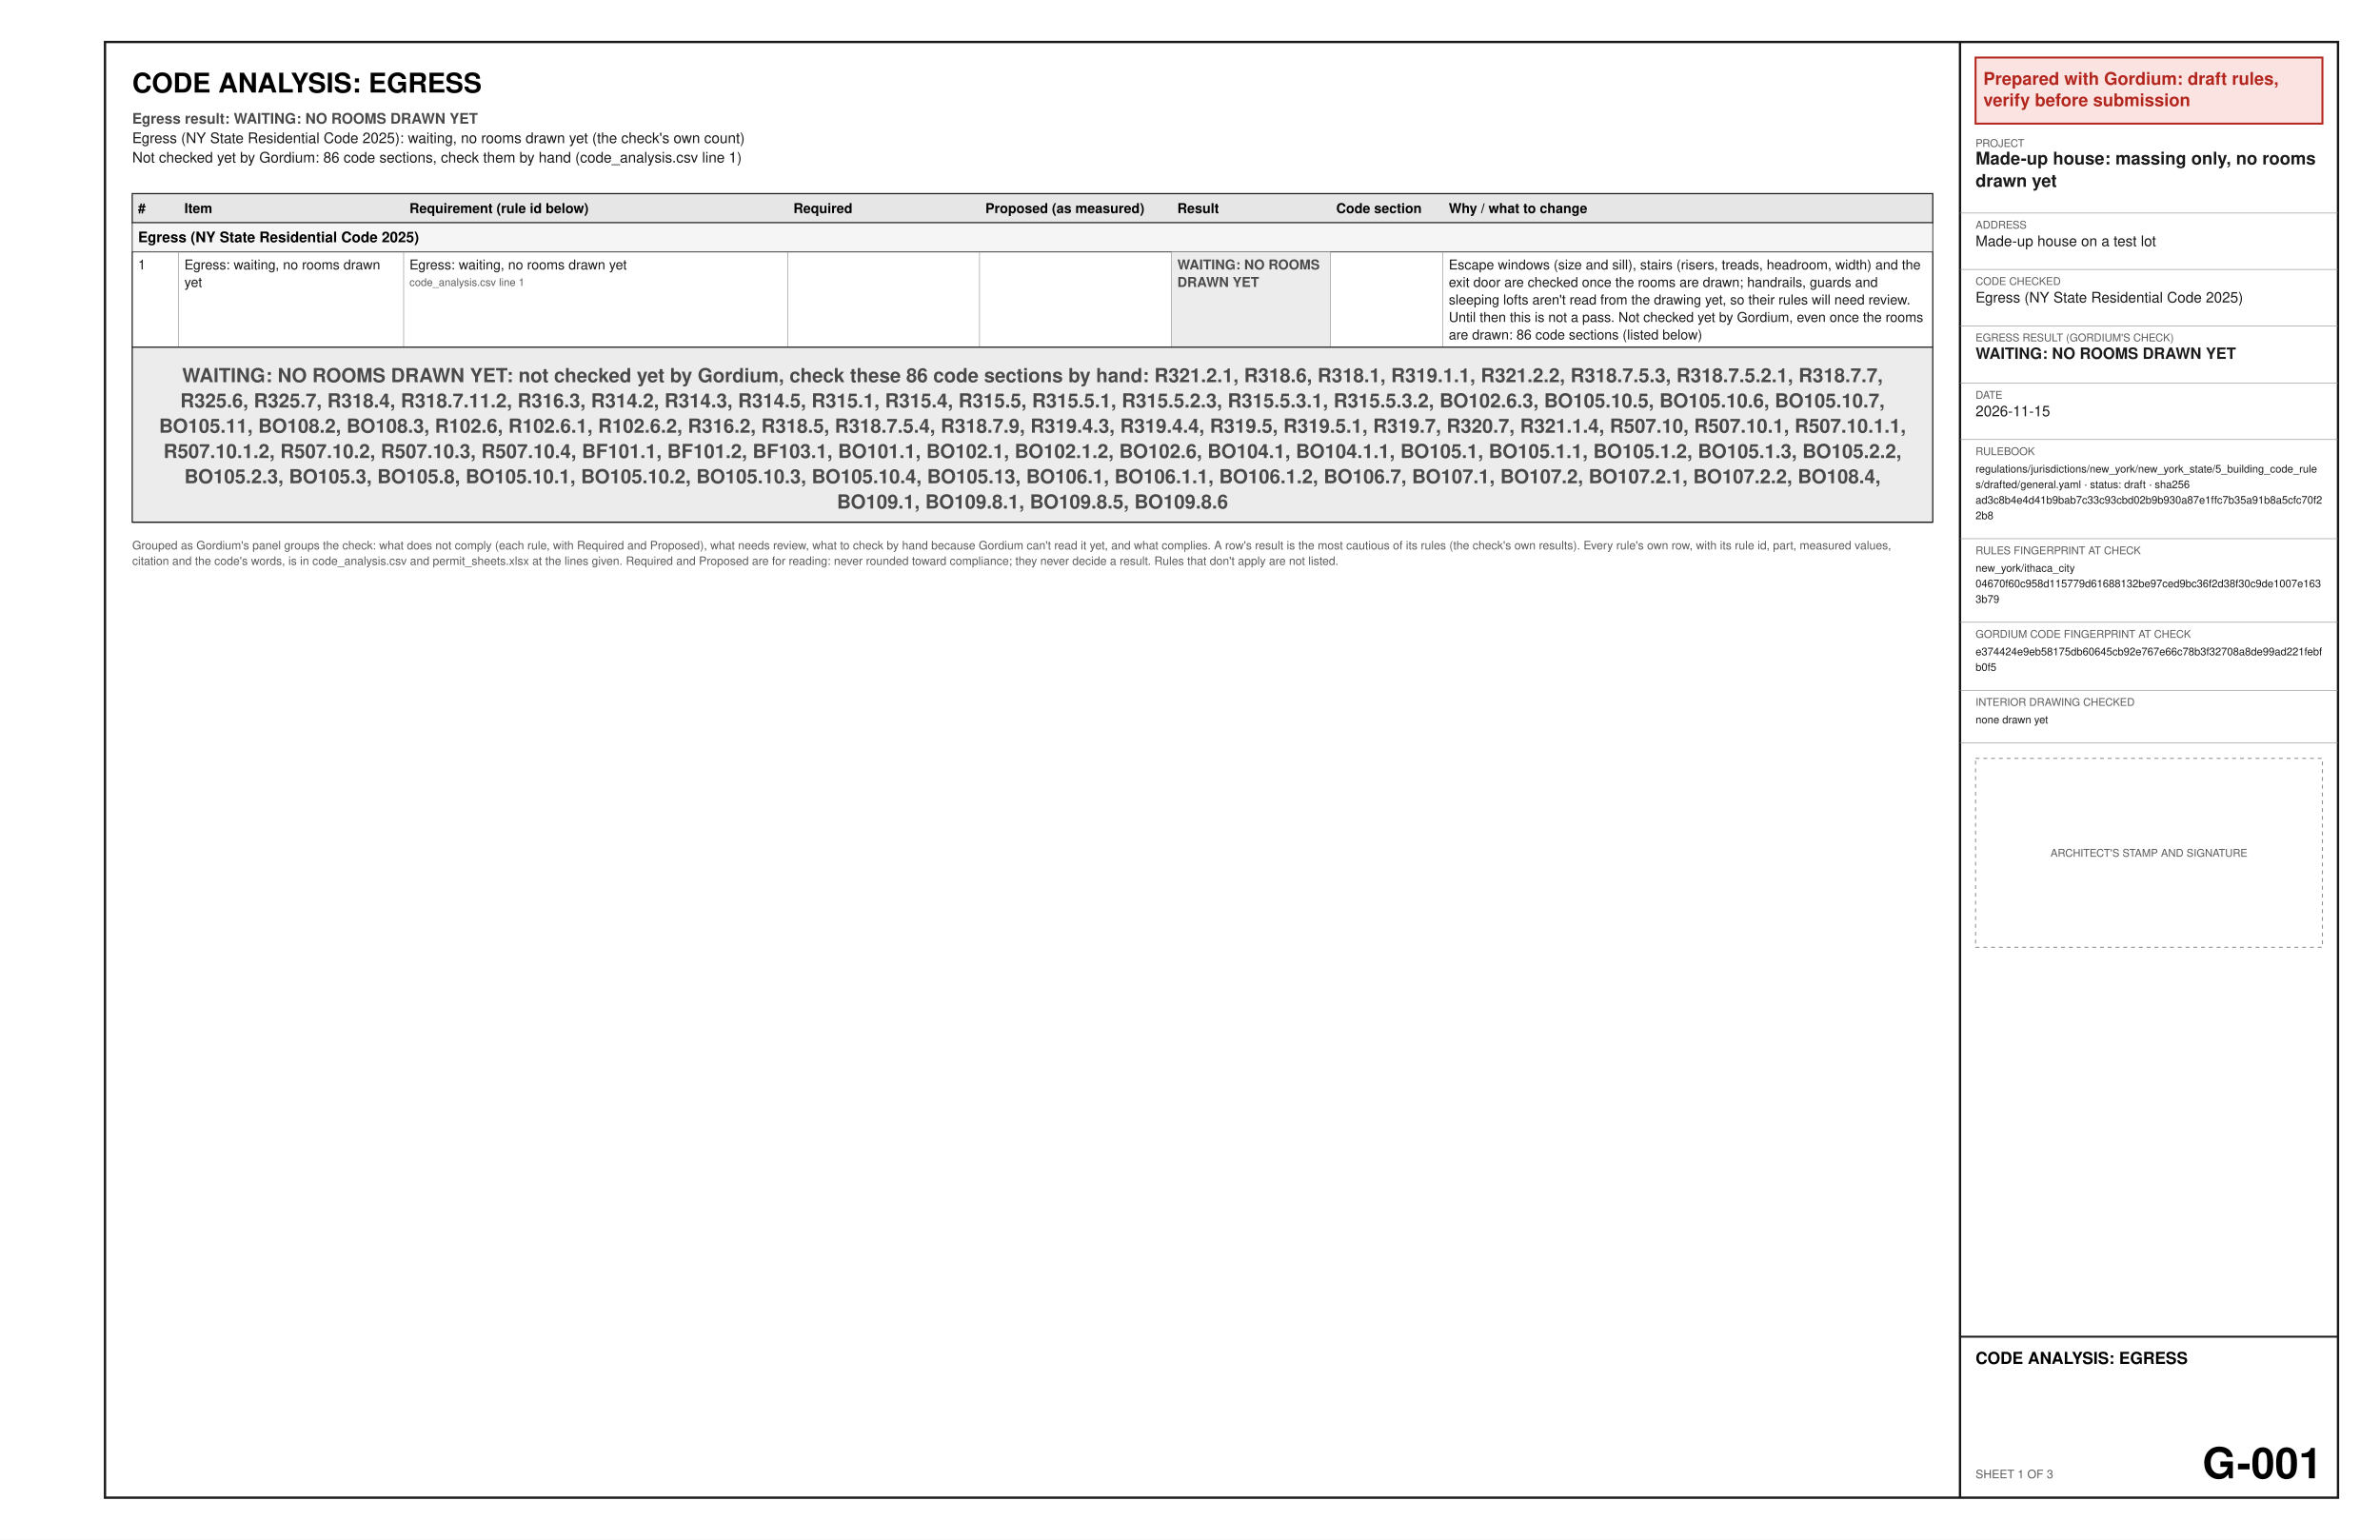
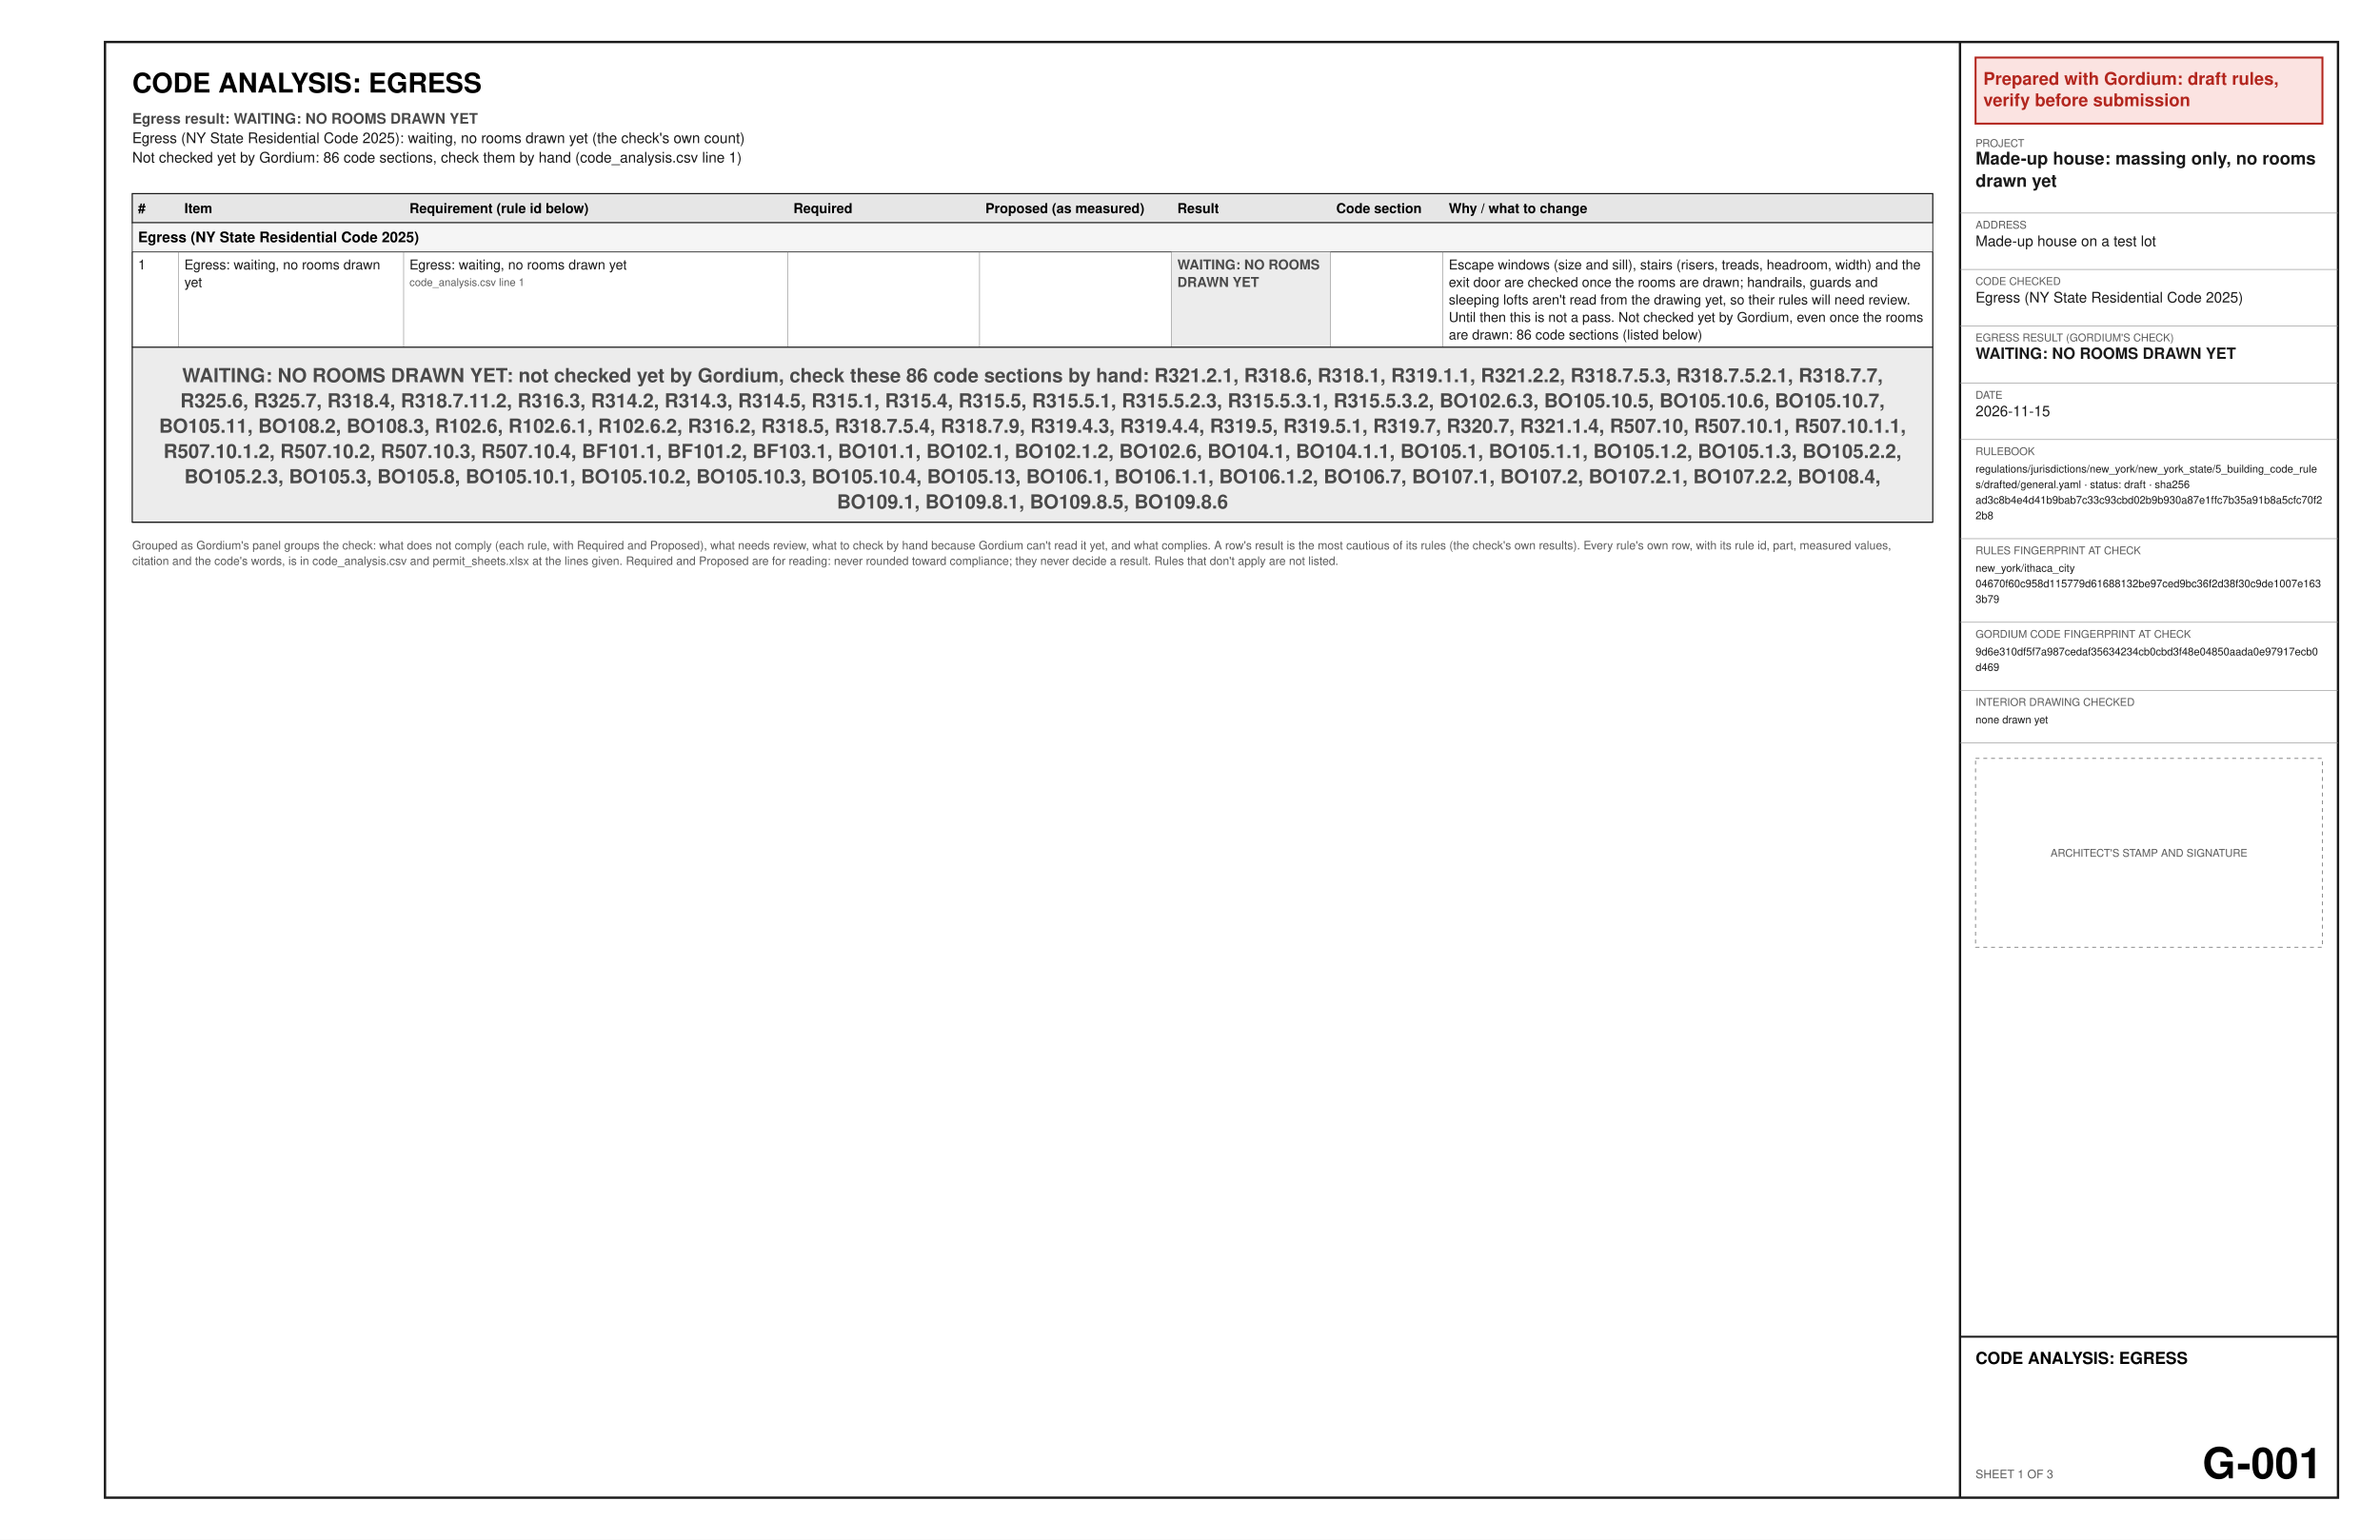
<svg xmlns="http://www.w3.org/2000/svg" width="17in" height="11in" viewBox="0 0 1224 792" font-family="Helvetica, Arial, sans-serif">
  <rect x="0" y="0" width="1224" height="792" fill="#ffffff" />
  <text x="68" y="47.6" font-size="14" font-weight="bold" text-anchor="start" fill="#000000" xml:space="preserve">CODE ANALYSIS: EGRESS</text>
  <text x="68" y="63.6" font-size="7.5" font-weight="bold" text-anchor="start" fill="#4a4a4a" xml:space="preserve">Egress result: WAITING: NO ROOMS DRAWN YET</text>
  <text x="68" y="73.6" font-size="7.5" text-anchor="start" fill="#1a1a1a" xml:space="preserve">Egress (NY State Residential Code 2025): waiting, no rooms drawn yet (the check's own count)</text>
  <text x="68" y="83.6" font-size="7.5" text-anchor="start" fill="#1a1a1a" xml:space="preserve">Not checked yet by Gordium: 86 code sections, check them by hand (code_analysis.csv line 1)</text>
  <polygon points="68,99.6 994,99.6 994,114.6 68,114.6" fill="#e6e6e6" stroke="#1a1a1a" stroke-width="0.6" />
  <text x="71" y="109.6" font-size="7" font-weight="bold" text-anchor="start" fill="#000000" xml:space="preserve">#</text>
  <text x="94.83" y="109.6" font-size="7" font-weight="bold" text-anchor="start" fill="#000000" xml:space="preserve">Item</text>
  <text x="210.58" y="109.6" font-size="7" font-weight="bold" text-anchor="start" fill="#000000" xml:space="preserve">Requirement (rule id below)</text>
  <text x="408.04" y="109.6" font-size="7" font-weight="bold" text-anchor="start" fill="#000000" xml:space="preserve">Required</text>
  <text x="506.76" y="109.6" font-size="7" font-weight="bold" text-anchor="start" fill="#000000" xml:space="preserve">Proposed (as measured)</text>
  <text x="605.49" y="109.6" font-size="7" font-weight="bold" text-anchor="start" fill="#000000" xml:space="preserve">Result</text>
  <text x="687.2" y="109.6" font-size="7" font-weight="bold" text-anchor="start" fill="#000000" xml:space="preserve">Code section</text>
  <text x="745.07" y="109.6" font-size="7" font-weight="bold" text-anchor="start" fill="#000000" xml:space="preserve">Why / what to change</text>
  <polygon points="68,114.6 994,114.6 994,129.6 68,129.6" fill="#f5f5f5" stroke="#1a1a1a" stroke-width="0.4" />
  <text x="71" y="124.6" font-size="7.5" font-weight="bold" text-anchor="start" fill="#000000" xml:space="preserve">Egress (NY State Residential Code 2025)</text>
  <text x="71" y="138.6" font-size="7" text-anchor="start" fill="#1a1a1a" xml:space="preserve">1</text>
  <text x="94.83" y="138.6" font-size="7" text-anchor="start" fill="#1a1a1a" xml:space="preserve">Egress: waiting, no rooms drawn</text>
  <text x="94.83" y="147.6" font-size="7" text-anchor="start" fill="#1a1a1a" xml:space="preserve">yet</text>
  <text x="210.58" y="138.6" font-size="7" text-anchor="start" fill="#1a1a1a" xml:space="preserve">Egress: waiting, no rooms drawn yet</text>
  <text x="210.58" y="147.1" font-size="5.5" text-anchor="start" fill="#5a5a5a" xml:space="preserve">code_analysis.csv line 1</text>
  <text x="408.04" y="138.6" font-size="7" text-anchor="start" fill="#1a1a1a" xml:space="preserve" />
  <text x="506.76" y="138.6" font-size="7" text-anchor="start" fill="#1a1a1a" xml:space="preserve" />
  <polygon points="602.49,129.6 684.2,129.6 684.2,178.6 602.49,178.6" fill="#ececec" />
  <text x="605.49" y="138.6" font-size="7" font-weight="bold" text-anchor="start" fill="#4a4a4a" xml:space="preserve">WAITING: NO ROOMS</text>
  <text x="605.49" y="147.6" font-size="7" font-weight="bold" text-anchor="start" fill="#4a4a4a" xml:space="preserve">DRAWN YET</text>
  <text x="687.2" y="138.6" font-size="7" text-anchor="start" fill="#1a1a1a" xml:space="preserve" />
  <text x="745.07" y="138.6" font-size="7" text-anchor="start" fill="#1a1a1a" xml:space="preserve">Escape windows (size and sill), stairs (risers, treads, headroom, width) and the</text>
  <text x="745.07" y="147.6" font-size="7" text-anchor="start" fill="#1a1a1a" xml:space="preserve">exit door are checked once the rooms are drawn; handrails, guards and</text>
  <text x="745.07" y="156.6" font-size="7" text-anchor="start" fill="#1a1a1a" xml:space="preserve">sleeping lofts aren't read from the drawing yet, so their rules will need review.</text>
  <text x="745.07" y="165.6" font-size="7" text-anchor="start" fill="#1a1a1a" xml:space="preserve">Until then this is not a pass. Not checked yet by Gordium, even once the rooms</text>
  <text x="745.07" y="174.6" font-size="7" text-anchor="start" fill="#1a1a1a" xml:space="preserve">are drawn: 86 code sections (listed below)</text>
  <line x1="68" y1="178.6" x2="994" y2="178.6" stroke="#8c8c8c" stroke-width="0.3" />
  <line x1="91.83" y1="129.6" x2="91.83" y2="178.6" stroke="#8c8c8c" stroke-width="0.3" />
  <line x1="207.58" y1="129.6" x2="207.58" y2="178.6" stroke="#8c8c8c" stroke-width="0.3" />
  <line x1="405.04" y1="129.6" x2="405.04" y2="178.6" stroke="#8c8c8c" stroke-width="0.3" />
  <line x1="503.76" y1="129.6" x2="503.76" y2="178.6" stroke="#8c8c8c" stroke-width="0.3" />
  <line x1="602.49" y1="129.6" x2="602.49" y2="178.6" stroke="#8c8c8c" stroke-width="0.3" />
  <line x1="684.2" y1="129.6" x2="684.2" y2="178.6" stroke="#8c8c8c" stroke-width="0.3" />
  <line x1="742.07" y1="129.6" x2="742.07" y2="178.6" stroke="#8c8c8c" stroke-width="0.3" />
  <line x1="68" y1="129.6" x2="68" y2="178.6" stroke="#1a1a1a" stroke-width="0.6" />
  <line x1="994" y1="129.6" x2="994" y2="178.6" stroke="#1a1a1a" stroke-width="0.6" />
  <polygon points="68,178.6 994,178.6 994,268.6 68,268.6" fill="#ececec" stroke="#1a1a1a" stroke-width="0.6" />
  <text x="531" y="196.6" font-size="10" font-weight="bold" text-anchor="middle" fill="#4a4a4a" xml:space="preserve">WAITING: NO ROOMS DRAWN YET: not checked yet by Gordium, check these 86 code sections by hand: R321.2.1, R318.6, R318.1, R319.1.1, R321.2.2, R318.7.5.3, R318.7.5.2.1, R318.7.7,</text>
  <text x="531" y="209.6" font-size="10" font-weight="bold" text-anchor="middle" fill="#4a4a4a" xml:space="preserve">R325.6, R325.7, R318.4, R318.7.11.2, R316.3, R314.2, R314.3, R314.5, R315.1, R315.4, R315.5, R315.5.1, R315.5.2.3, R315.5.3.1, R315.5.3.2, BO102.6.3, BO105.10.5, BO105.10.6, BO105.10.7,</text>
  <text x="531" y="222.6" font-size="10" font-weight="bold" text-anchor="middle" fill="#4a4a4a" xml:space="preserve">BO105.11, BO108.2, BO108.3, R102.6, R102.6.1, R102.6.2, R316.2, R318.5, R318.7.5.4, R318.7.9, R319.4.3, R319.4.4, R319.5, R319.5.1, R319.7, R320.7, R321.1.4, R507.10, R507.10.1, R507.10.1.1,</text>
  <text x="531" y="235.6" font-size="10" font-weight="bold" text-anchor="middle" fill="#4a4a4a" xml:space="preserve">R507.10.1.2, R507.10.2, R507.10.3, R507.10.4, BF101.1, BF101.2, BF103.1, BO101.1, BO102.1, BO102.1.2, BO102.6, BO104.1, BO104.1.1, BO105.1, BO105.1.1, BO105.1.2, BO105.1.3, BO105.2.2,</text>
  <text x="531" y="248.6" font-size="10" font-weight="bold" text-anchor="middle" fill="#4a4a4a" xml:space="preserve">BO105.2.3, BO105.3, BO105.8, BO105.10.1, BO105.10.2, BO105.10.3, BO105.10.4, BO105.13, BO106.1, BO106.1.1, BO106.1.2, BO106.7, BO107.1, BO107.2, BO107.2.1, BO107.2.2, BO108.4,</text>
  <text x="531" y="261.6" font-size="10" font-weight="bold" text-anchor="middle" fill="#4a4a4a" xml:space="preserve">BO109.1, BO109.8.1, BO109.8.5, BO109.8.6</text>
  <line x1="68" y1="268.6" x2="994" y2="268.6" stroke="#1a1a1a" stroke-width="0.6" />
  <text x="68" y="282.6" font-size="6" text-anchor="start" fill="#5a5a5a" xml:space="preserve">Grouped as Gordium's panel groups the check: what does not comply (each rule, with Required and Proposed), what needs review, what to check by hand because Gordium can't read it yet, and what complies. A row's result is the most cautious of its rules (the check's own results). Every rule's own row, with its rule id, part, measured values,</text>
  <text x="68" y="290.6" font-size="6" text-anchor="start" fill="#5a5a5a" xml:space="preserve">citation and the code's words, is in code_analysis.csv and permit_sheets.xlsx at the lines given. Required and Proposed are for reading: never rounded toward compliance; they never decide a result. Rules that don't apply are not listed.</text>
  <polygon points="54,21.6 1202.4,21.6 1202.4,770.4 54,770.4" fill="none" stroke="#1a1a1a" stroke-width="1.2" />
  <line x1="1008" y1="21.6" x2="1008" y2="770.4" stroke="#1a1a1a" stroke-width="1.2" />
  <polygon points="1016,29.6 1194.4,29.6 1194.4,63.6 1016,63.6" fill="#fbe3e1" stroke="#b3261e" stroke-width="1" />
  <text x="1020" y="43.6" font-size="9" font-weight="bold" text-anchor="start" fill="#b3261e" xml:space="preserve">Prepared with Gordium: draft rules,</text>
  <text x="1020" y="54.6" font-size="9" font-weight="bold" text-anchor="start" fill="#b3261e" xml:space="preserve">verify before submission</text>
  <text x="1016" y="75.6" font-size="5.5" text-anchor="start" fill="#5a5a5a" xml:space="preserve">PROJECT</text>
  <text x="1016" y="84.6" font-size="9" font-weight="bold" text-anchor="start" fill="#1a1a1a" xml:space="preserve">Made-up house: massing only, no rooms</text>
  <text x="1016" y="96.1" font-size="9" font-weight="bold" text-anchor="start" fill="#1a1a1a" xml:space="preserve">drawn yet</text>
  <line x1="1008" y1="109.6" x2="1202.4" y2="109.6" stroke="#8c8c8c" stroke-width="0.3" />
  <text x="1016" y="117.6" font-size="5.5" text-anchor="start" fill="#5a5a5a" xml:space="preserve">ADDRESS</text>
  <text x="1016" y="126.6" font-size="7.5" text-anchor="start" fill="#1a1a1a" xml:space="preserve">Made-up house on a test lot</text>
  <line x1="1008" y1="138.6" x2="1202.4" y2="138.6" stroke="#8c8c8c" stroke-width="0.3" />
  <text x="1016" y="146.6" font-size="5.5" text-anchor="start" fill="#5a5a5a" xml:space="preserve">CODE CHECKED</text>
  <text x="1016" y="155.6" font-size="7.5" text-anchor="start" fill="#1a1a1a" xml:space="preserve">Egress (NY State Residential Code 2025)</text>
  <line x1="1008" y1="167.6" x2="1202.4" y2="167.6" stroke="#8c8c8c" stroke-width="0.3" />
  <text x="1016" y="175.6" font-size="5.5" text-anchor="start" fill="#5a5a5a" xml:space="preserve">EGRESS RESULT (GORDIUM'S CHECK)</text>
  <text x="1016" y="184.6" font-size="8" font-weight="bold" text-anchor="start" fill="#1a1a1a" xml:space="preserve">WAITING: NO ROOMS DRAWN YET</text>
  <line x1="1008" y1="197.1" x2="1202.4" y2="197.1" stroke="#8c8c8c" stroke-width="0.3" />
  <text x="1016" y="205.1" font-size="5.5" text-anchor="start" fill="#5a5a5a" xml:space="preserve">DATE</text>
  <text x="1016" y="214.1" font-size="7.5" text-anchor="start" fill="#1a1a1a" xml:space="preserve">2026-11-15</text>
  <line x1="1008" y1="226.1" x2="1202.4" y2="226.1" stroke="#8c8c8c" stroke-width="0.3" />
  <text x="1016" y="234.1" font-size="5.5" text-anchor="start" fill="#5a5a5a" xml:space="preserve">RULEBOOK</text>
  <text x="1016" y="243.1" font-size="5.5" text-anchor="start" fill="#1a1a1a" xml:space="preserve">regulations/jurisdictions/new_york/new_york_state/5_building_code_rule</text>
  <text x="1016" y="251.1" font-size="5.5" text-anchor="start" fill="#1a1a1a" xml:space="preserve">s/drafted/general.yaml · status: draft · sha256</text>
  <text x="1016" y="259.1" font-size="5.5" text-anchor="start" fill="#1a1a1a" xml:space="preserve">ad3c8b4e4d41b9bab7c33c93cbd02b9b930a87e1ffc7b35a91b8a5cfc70f2</text>
  <text x="1016" y="267.1" font-size="5.5" text-anchor="start" fill="#1a1a1a" xml:space="preserve">2b8</text>
  <line x1="1008" y1="277.1" x2="1202.4" y2="277.1" stroke="#8c8c8c" stroke-width="0.3" />
  <text x="1016" y="285.1" font-size="5.5" text-anchor="start" fill="#5a5a5a" xml:space="preserve">RULES FINGERPRINT AT CHECK</text>
  <text x="1016" y="294.1" font-size="5.5" text-anchor="start" fill="#1a1a1a" xml:space="preserve">new_york/ithaca_city</text>
  <text x="1016" y="302.1" font-size="5.5" text-anchor="start" fill="#1a1a1a" xml:space="preserve">04670f60c958d115779d61688132be97ced9bc36f2d38f30c9de1007e163</text>
  <text x="1016" y="310.1" font-size="5.5" text-anchor="start" fill="#1a1a1a" xml:space="preserve">3b79</text>
  <line x1="1008" y1="320.1" x2="1202.4" y2="320.1" stroke="#8c8c8c" stroke-width="0.3" />
  <text x="1016" y="328.1" font-size="5.5" text-anchor="start" fill="#5a5a5a" xml:space="preserve">GORDIUM CODE FINGERPRINT AT CHECK</text>
-   <text x="1016" y="337.1" font-size="5.5" text-anchor="start" fill="#1a1a1a" xml:space="preserve">e374424e9eb58175db60645cb92e767e66c78b3f32708a8de99ad221febf</text>
-   <text x="1016" y="345.1" font-size="5.5" text-anchor="start" fill="#1a1a1a" xml:space="preserve">b0f5</text>
+   <text x="1016" y="337.1" font-size="5.5" text-anchor="start" fill="#1a1a1a" xml:space="preserve">9d6e310df5f7a987cedaf35634234cb0cbd3f48e04850aada0e97917ecb0</text>
+   <text x="1016" y="345.1" font-size="5.5" text-anchor="start" fill="#1a1a1a" xml:space="preserve">d469</text>
  <line x1="1008" y1="355.1" x2="1202.4" y2="355.1" stroke="#8c8c8c" stroke-width="0.3" />
  <text x="1016" y="363.1" font-size="5.5" text-anchor="start" fill="#5a5a5a" xml:space="preserve">INTERIOR DRAWING CHECKED</text>
  <text x="1016" y="372.1" font-size="5.5" text-anchor="start" fill="#1a1a1a" xml:space="preserve">none drawn yet</text>
  <line x1="1008" y1="382.1" x2="1202.4" y2="382.1" stroke="#8c8c8c" stroke-width="0.3" />
  <polygon points="1016,390.1 1194.4,390.1 1194.4,487.3 1016,487.3" fill="none" stroke="#8c8c8c" stroke-width="0.5" stroke-dasharray="2 2" />
  <text x="1105.2" y="440.7" font-size="5.5" text-anchor="middle" fill="#5a5a5a" xml:space="preserve">ARCHITECT'S STAMP AND SIGNATURE</text>
  <line x1="1008" y1="687.6" x2="1202.4" y2="687.6" stroke="#1a1a1a" stroke-width="1" />
  <text x="1016" y="701.6" font-size="8.5" font-weight="bold" text-anchor="start" fill="#000000" xml:space="preserve">CODE ANALYSIS: EGRESS</text>
  <text x="1016" y="760.4" font-size="6" text-anchor="start" fill="#5a5a5a" xml:space="preserve">SHEET 1 OF 3</text>
  <text x="1194.4" y="760.4" font-size="22" font-weight="bold" text-anchor="end" fill="#000000" xml:space="preserve">G-001</text>
</svg>
